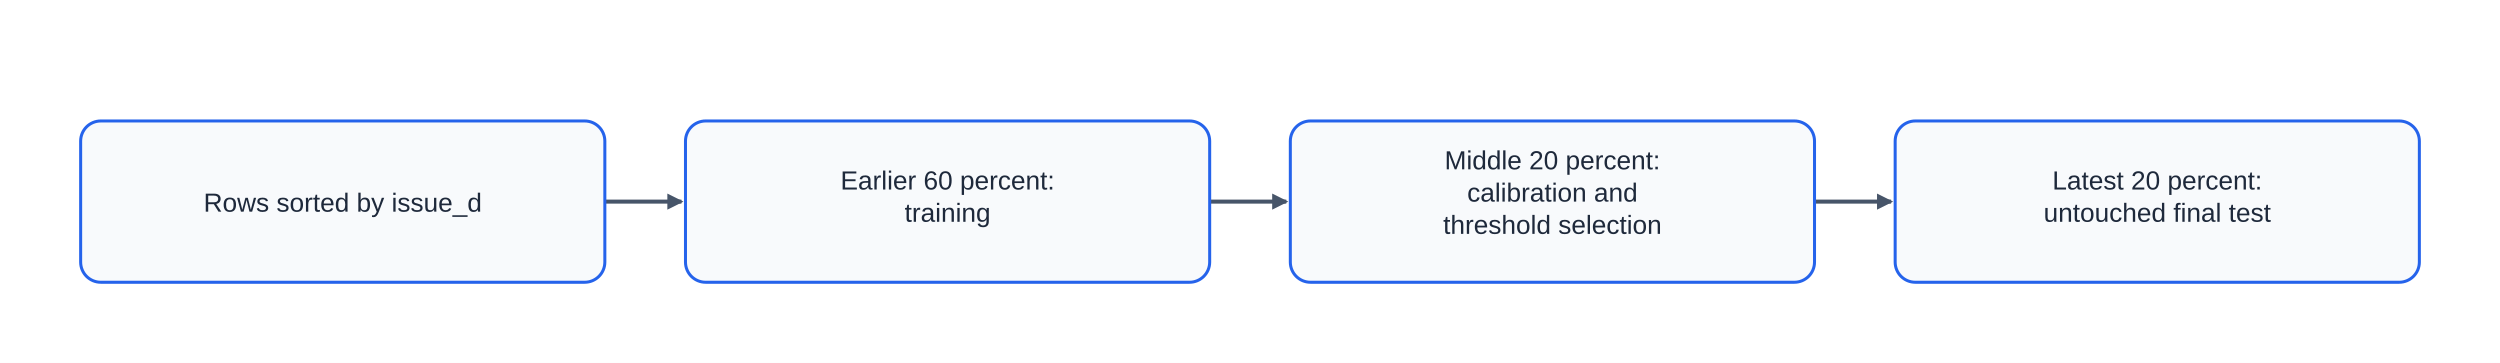
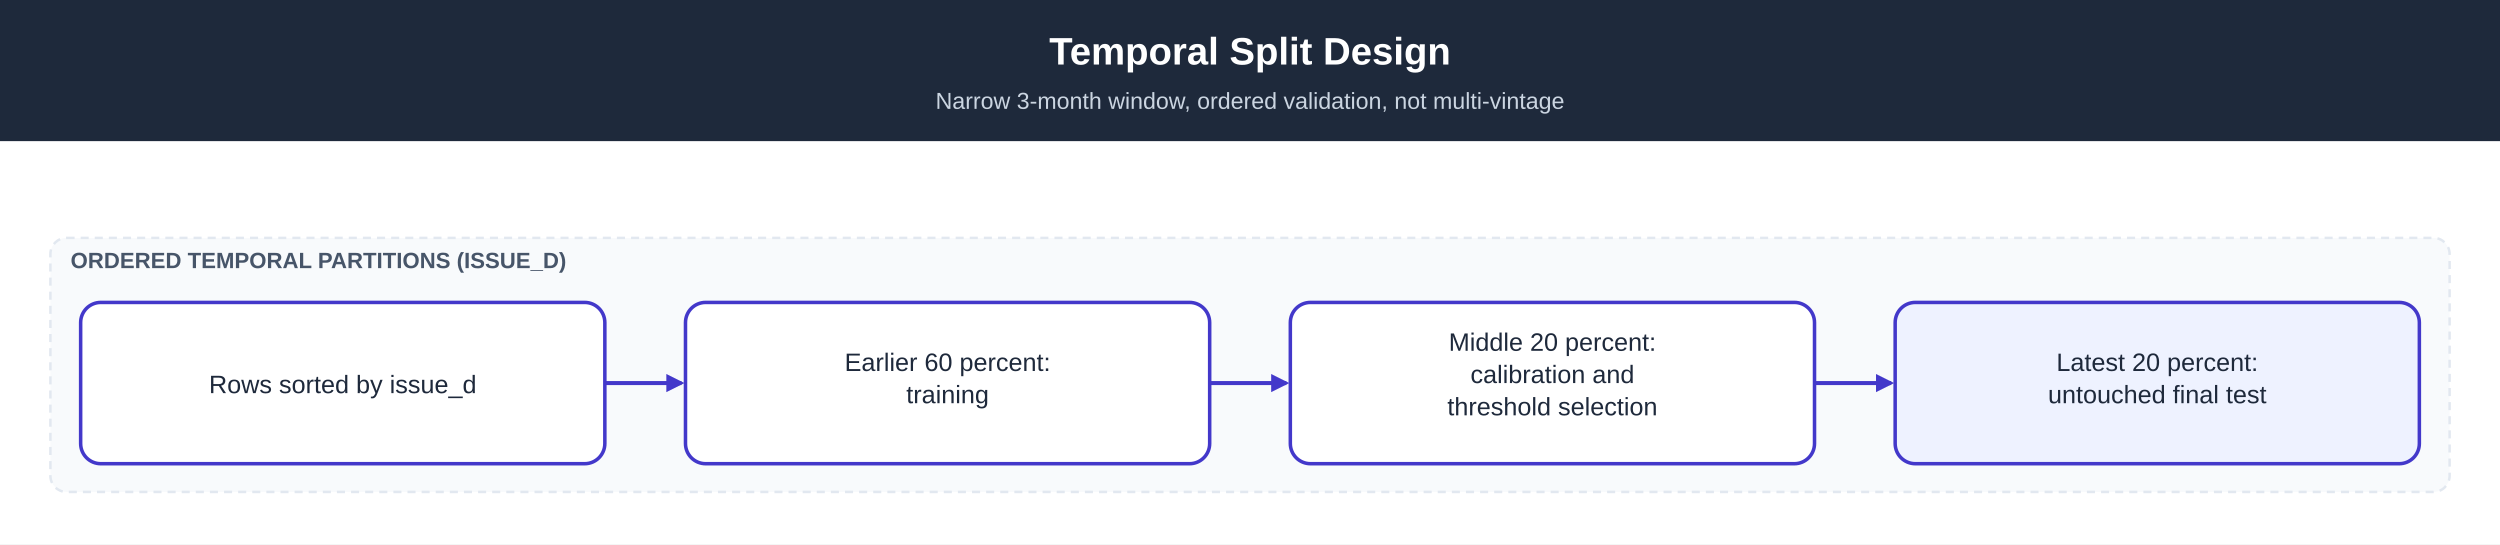
- <svg xmlns="http://www.w3.org/2000/svg" viewBox="0 0 1240 180" width="100%" role="img" aria-labelledby="svgTitle svgDesc">
+ <svg xmlns="http://www.w3.org/2000/svg" viewBox="0 0 1240 270" width="100%" role="img" aria-labelledby="svgTitle svgDesc">
  <defs>
-     <marker id="arrowhead" markerWidth="8" markerHeight="8" refX="7" refY="4" orient="auto" markerUnits="userSpaceOnUse">
-       <path d="M0,0 L8,4 L0,8 Z" fill="#475569" />
+     <marker id="arrow" markerWidth="9" markerHeight="9" refX="7.5" refY="4.5" orient="auto" markerUnits="userSpaceOnUse">
+       <path d="M0,0 L9,4.5 L0,9 Z" fill="#4338ca" />
    </marker>
  </defs>
  <style>
    .bg { fill:#ffffff; }
-     .node { fill:#f8fafc; stroke:#2563eb; stroke-width:1.5; }
-     .label { font-family: Arial, Helvetica, sans-serif; font-size:13px; fill:#1e293b; text-anchor:middle; }
-     .edge { stroke:#475569; stroke-width:2; fill:none; marker-end:url(#arrowhead); }
+     .titleBand { fill:#1e293b; }
+     .titleText { font-family: Arial, Helvetica, sans-serif; font-size:19px; font-weight:bold; fill:#ffffff; text-anchor:middle; }
+     .subtitleText { font-family: Arial, Helvetica, sans-serif; font-size:11.5px; fill:#cbd5e1; text-anchor:middle; }
+     .zone { fill:#f8fafc; stroke:#e2e8f0; stroke-width:1.25; stroke-dasharray:4,3; }
+     .zoneLabel { font-family: Arial, Helvetica, sans-serif; font-size:11px; font-weight:bold; fill:#475569; }
+     .nodeProcess { fill:#ffffff; stroke:#4338ca; stroke-width:1.75; }
+     .nodeProtected { fill:#eef2ff; stroke:#4338ca; stroke-width:1.75; }
+     .label { font-family: Arial, Helvetica, sans-serif; font-size:12.5px; fill:#1e293b; text-anchor:middle; }
+     .edge { stroke:#4338ca; stroke-width:2; fill:none; marker-end:url(#arrow); }
  </style>
-   <rect class="bg" x="0" y="0" width="1240" height="180" />
-   <line class="edge" x1="300" y1="100" x2="338" y2="100" />
-   <line class="edge" x1="600" y1="100" x2="638" y2="100" />
-   <line class="edge" x1="900" y1="100" x2="938" y2="100" />
-   <rect class="node" x="40" y="60" width="260" height="80" rx="10" />
-   <text class="label" x="170" y="105">Rows sorted by issue_d</text>
-   <rect class="node" x="340" y="60" width="260" height="80" rx="10" />
-   <text class="label" x="470" y="94">Earlier 60 percent:</text>
-   <text class="label" x="470" y="110">training</text>
-   <rect class="node" x="640" y="60" width="260" height="80" rx="10" />
-   <text class="label" x="770" y="84">Middle 20 percent:</text>
-   <text class="label" x="770" y="100">calibration and</text>
-   <text class="label" x="770" y="116">threshold selection</text>
-   <rect class="node" x="940" y="60" width="260" height="80" rx="10" />
-   <text class="label" x="1070" y="94">Latest 20 percent:</text>
-   <text class="label" x="1070" y="110">untouched final test</text>
+   <rect class="bg" x="0" y="0" width="1240" height="270" />
+   <rect class="titleBand" x="0" y="0" width="1240" height="70" />
+   <text class="titleText" x="620" y="32">Temporal Split Design</text>
+   <text class="subtitleText" x="620" y="54">Narrow 3-month window, ordered validation, not multi-vintage</text>
+   <rect class="zone" x="25" y="118" width="1190" height="126" rx="8" />
+   <text class="zoneLabel" x="35" y="133">ORDERED TEMPORAL PARTITIONS (ISSUE_D)</text>
+   <line class="edge" x1="300" y1="190" x2="338" y2="190" />
+   <line class="edge" x1="600" y1="190" x2="638" y2="190" />
+   <line class="edge" x1="900" y1="190" x2="938" y2="190" />
+   <rect class="nodeProcess" x="40" y="150" width="260" height="80" rx="10" />
+   <text class="label" x="170" y="195">Rows sorted by issue_d</text>
+   <rect class="nodeProcess" x="340" y="150" width="260" height="80" rx="10" />
+   <text class="label" x="470" y="184">Earlier 60 percent:</text>
+   <text class="label" x="470" y="200">training</text>
+   <rect class="nodeProcess" x="640" y="150" width="260" height="80" rx="10" />
+   <text class="label" x="770" y="174">Middle 20 percent:</text>
+   <text class="label" x="770" y="190">calibration and</text>
+   <text class="label" x="770" y="206">threshold selection</text>
+   <rect class="nodeProtected" x="940" y="150" width="260" height="80" rx="10" />
+   <text class="label" x="1070" y="184">Latest 20 percent:</text>
+   <text class="label" x="1070" y="200">untouched final test</text>
</svg>
